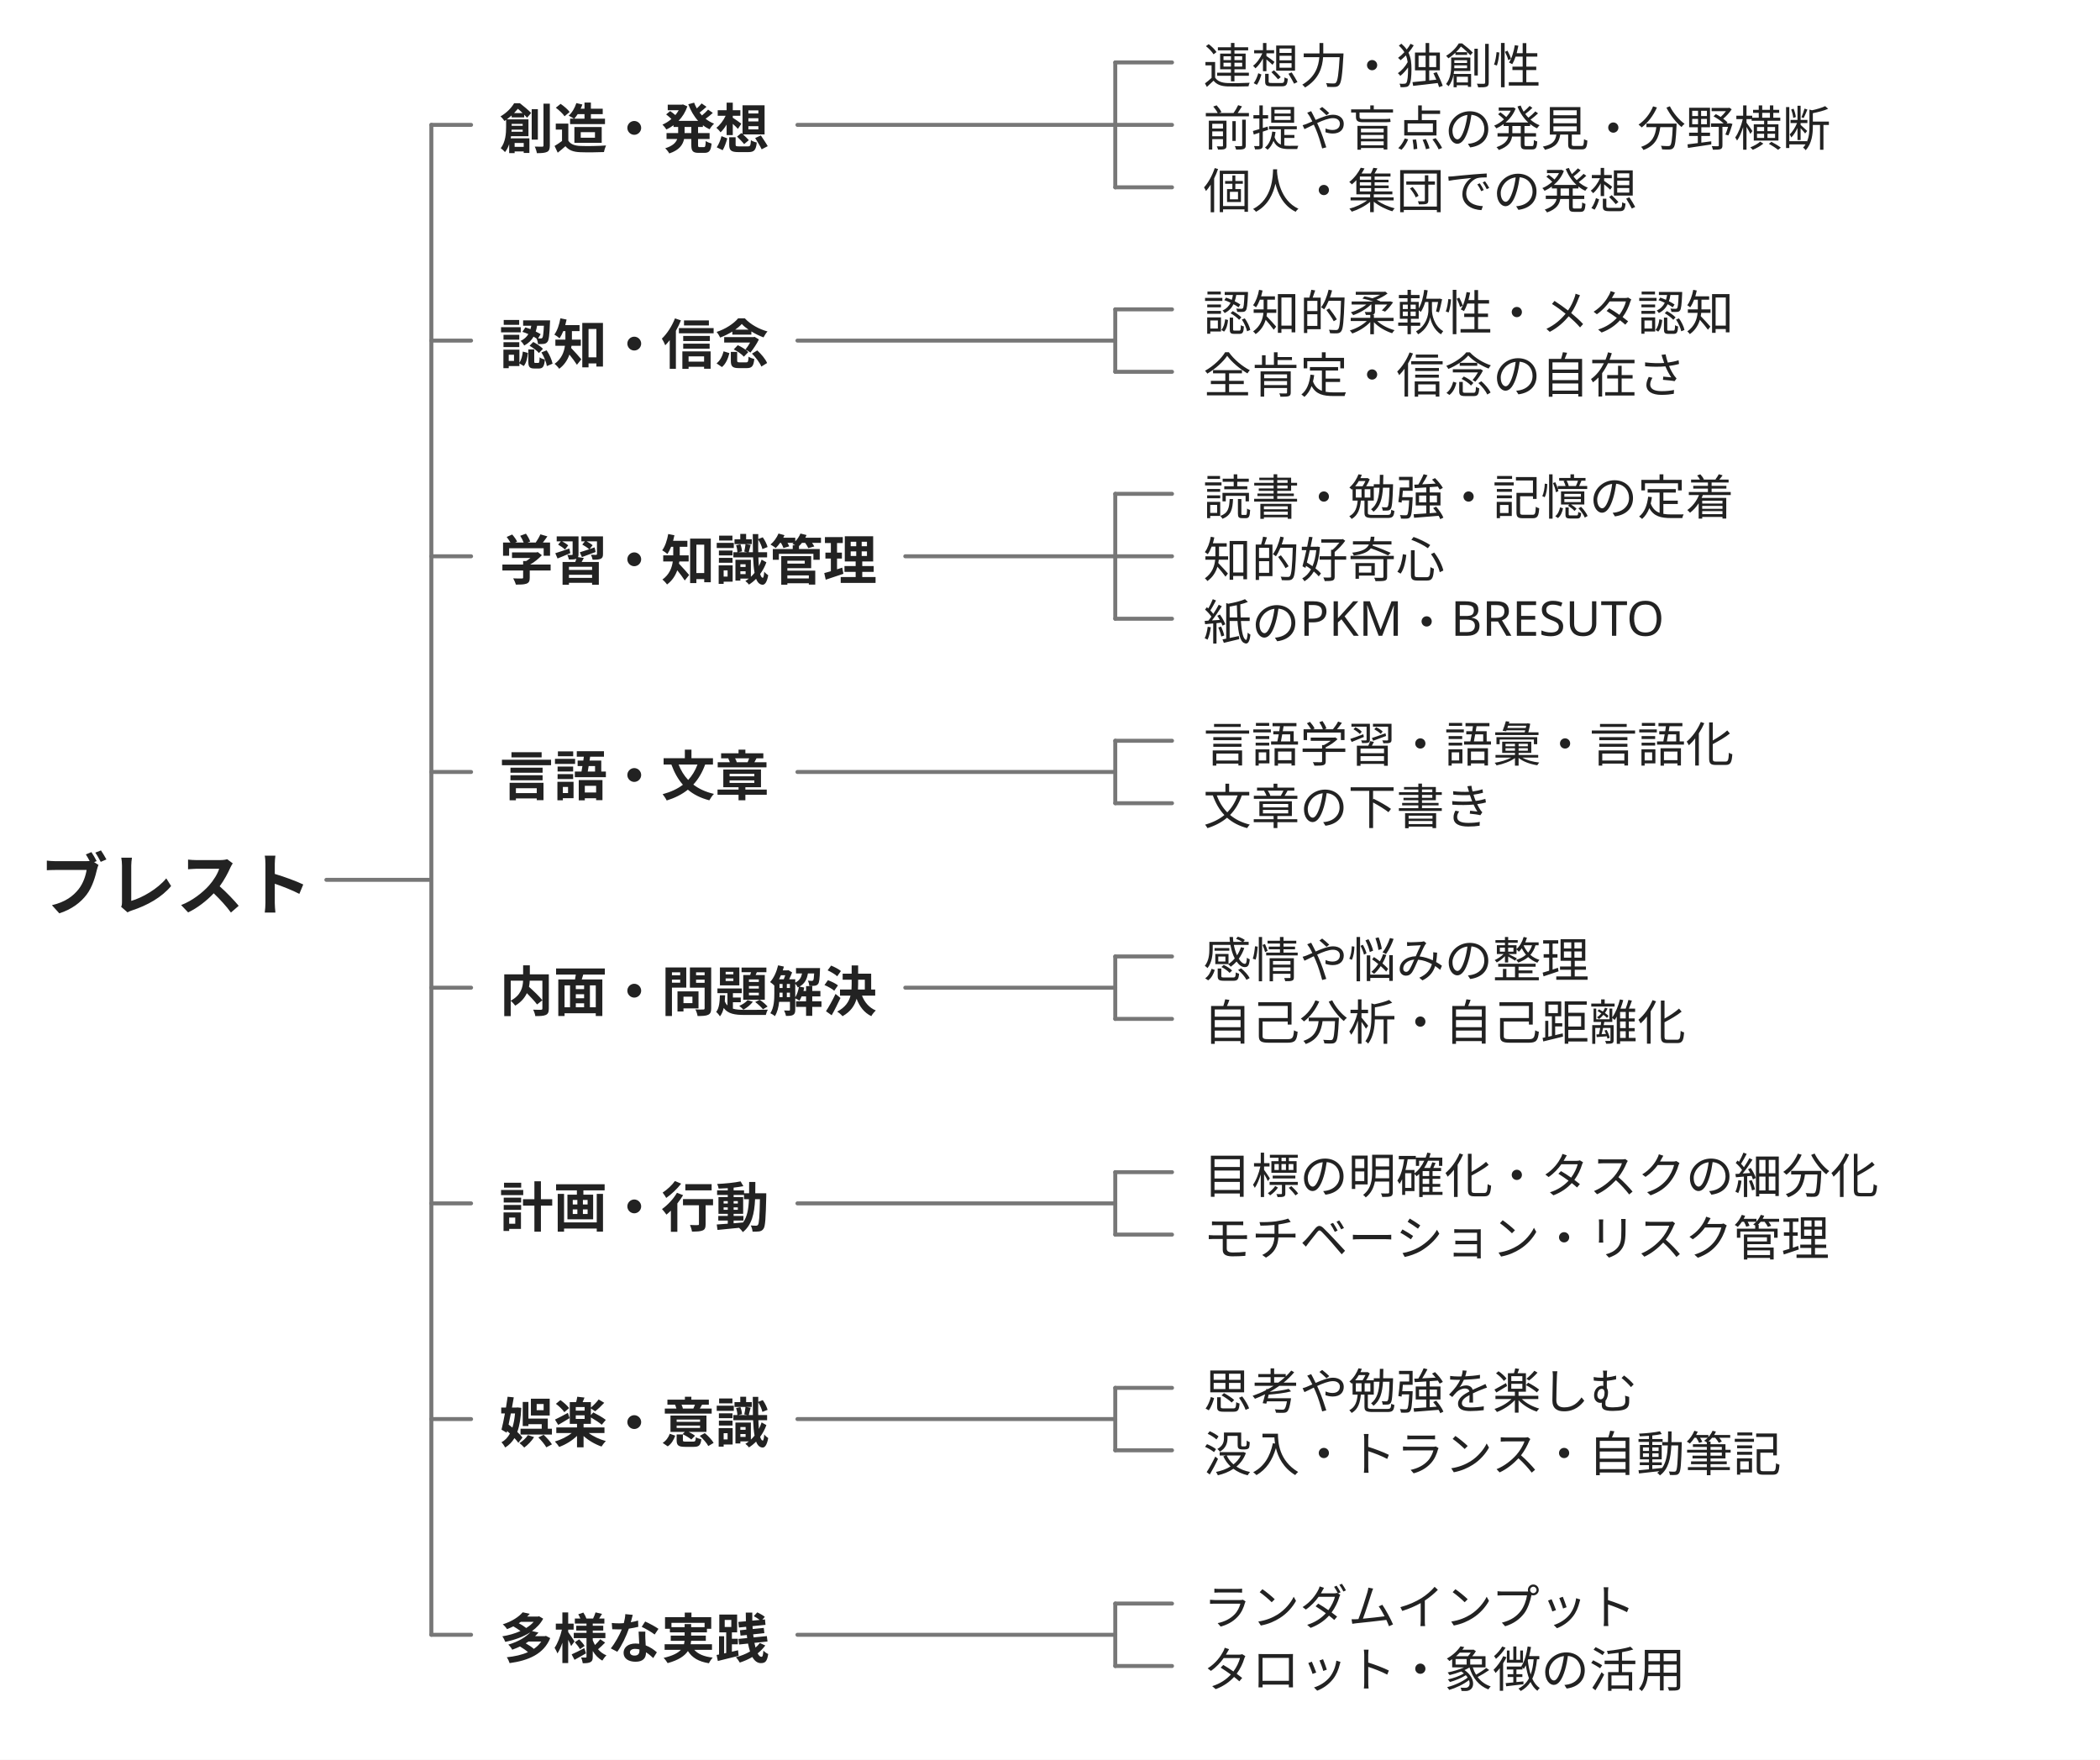
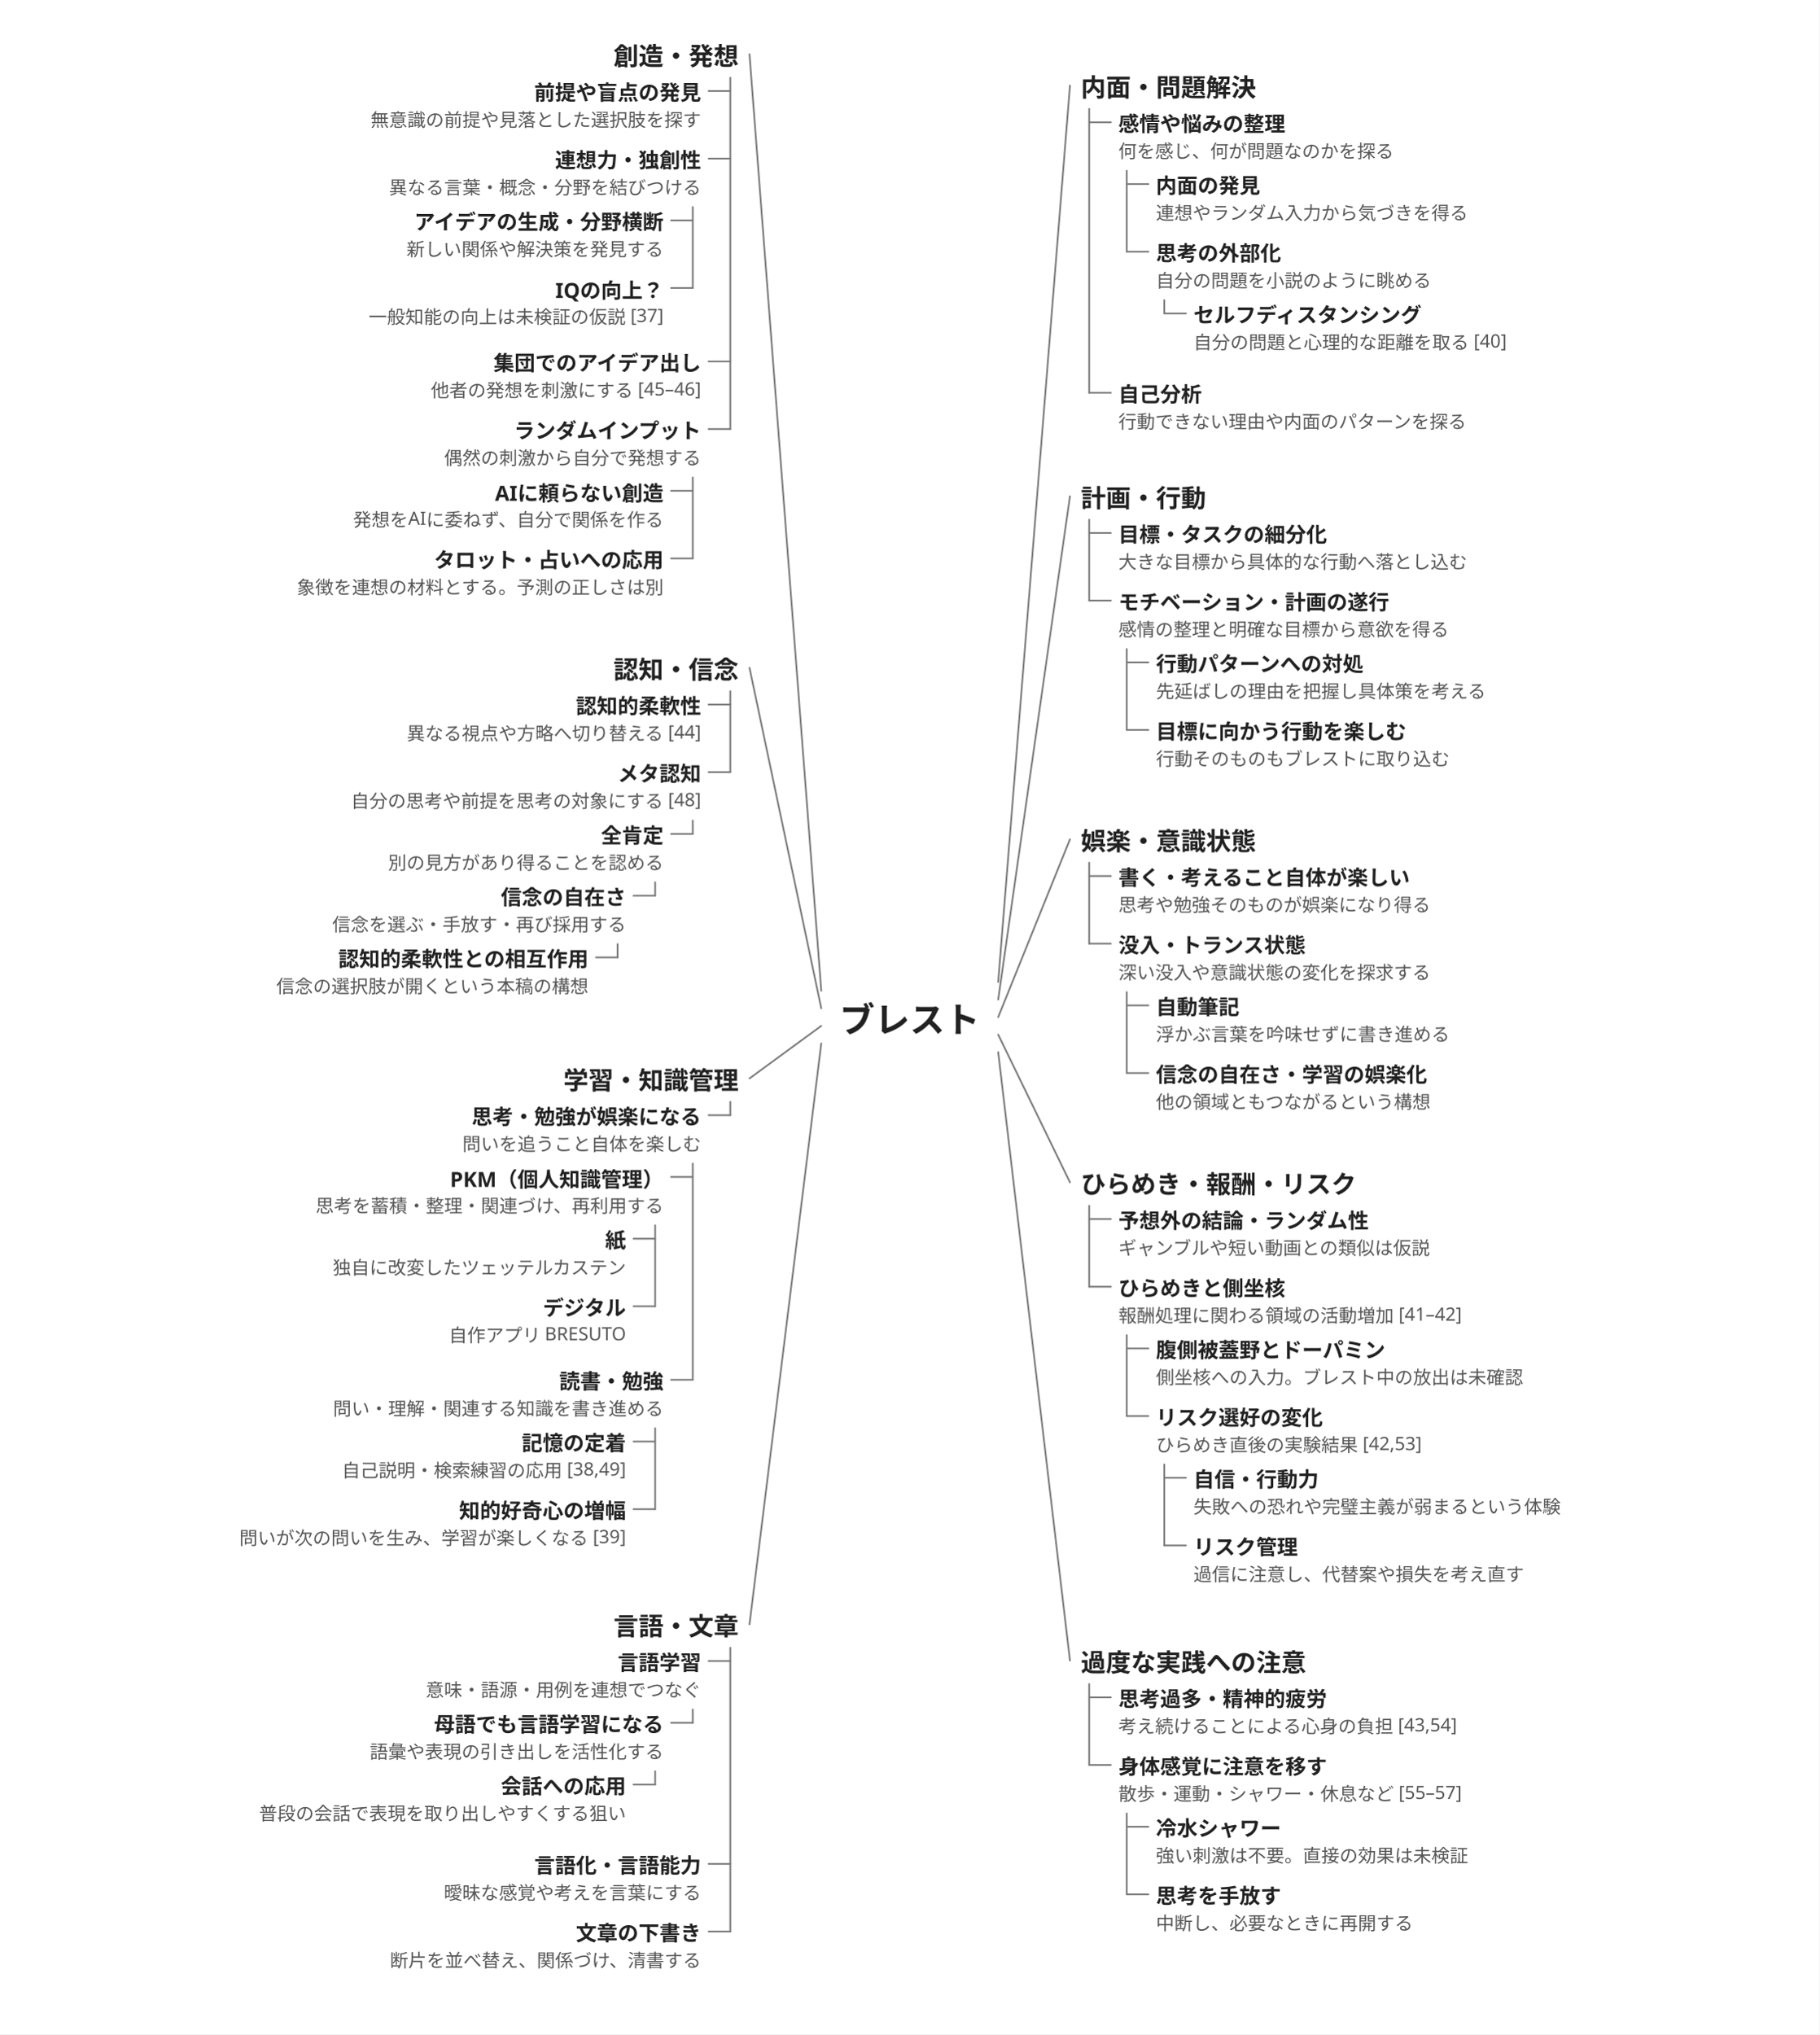
- <svg xmlns="http://www.w3.org/2000/svg" viewBox="0 0 740 620" role="img" aria-label="ブレストのメリットと用途を文字と線で示す関連図">
-   <style>text{font-family:system-ui,"Noto Sans JP","Hiragino Sans","Yu Gothic",Meiryo,sans-serif;fill:#222;dominant-baseline:central}</style>
-   <rect width="740" height="620" fill="#fff" />
-   <g fill="none" stroke="#777" stroke-width="1.4" stroke-linecap="round" stroke-linejoin="round">
-     <path d="M115 310 H152 M152 44 V576" />
-     <path d="M152 44 H166 M281 44 H393" />
-     <path d="M393 22 V66" />
-     <path d="M393 22 H413" />
-     <path d="M393 44 H413" />
-     <path d="M393 66 H413" />
-     <path d="M152 120 H166 M281 120 H393" />
-     <path d="M393 109 V131" />
-     <path d="M393 109 H413" />
-     <path d="M393 131 H413" />
-     <path d="M152 196 H166 M319 196 H393" />
-     <path d="M393 174 V218" />
-     <path d="M393 174 H413" />
-     <path d="M393 196 H413" />
-     <path d="M393 218 H413" />
-     <path d="M152 272 H166 M281 272 H393" />
-     <path d="M393 261 V283" />
-     <path d="M393 261 H413" />
-     <path d="M393 283 H413" />
-     <path d="M152 348 H166 M319 348 H393" />
-     <path d="M393 337 V359" />
-     <path d="M393 337 H413" />
-     <path d="M393 359 H413" />
-     <path d="M152 424 H166 M281 424 H393" />
-     <path d="M393 413 V435" />
-     <path d="M393 413 H413" />
-     <path d="M393 435 H413" />
-     <path d="M152 500 H166 M281 500 H393" />
-     <path d="M393 489 V511" />
-     <path d="M393 489 H413" />
-     <path d="M393 511 H413" />
-     <path d="M152 576 H166 M281 576 H393" />
-     <path d="M393 565 V587" />
-     <path d="M393 565 H413" />
-     <path d="M393 587 H413" />
+ <svg xmlns="http://www.w3.org/2000/svg" viewBox="0 0 2180 2437" role="img" aria-label="ブレストを中心にメリット・用途・注意点を放射状に配置した詳細図">
+   <style>text{font-family:system-ui,"Noto Sans JP","Hiragino Sans","Yu Gothic",Meiryo,sans-serif;dominant-baseline:central}</style>
+   <rect width="2180" height="2437" fill="#fff" />
+   <g fill="none" stroke="#777" stroke-width="2" stroke-linecap="round">
+     <path d="M984 1187 L898 65" />
+     <path d="M984 1208 L898 800" />
+     <path d="M984 1229 L898 1292" />
+     <path d="M984 1250 L898 1946" />
+     <path d="M1196 1176.5 L1282 102.5" />
+     <path d="M1196 1197.5 L1282 594.5" />
+     <path d="M1196 1218.5 L1282 1005.5" />
+     <path d="M1196 1239.5 L1282 1416.5" />
+     <path d="M1196 1260.5 L1282 1989.5" />
+     <path d="M875 93 V514" />
+     <path d="M875 109 H849" />
+     <path d="M875 190 H849" />
+     <path d="M830 248 V345" />
+     <path d="M830 264 H804" />
+     <path d="M830 345 H804" />
+     <path d="M875 433 H849" />
+     <path d="M875 514 H849" />
+     <path d="M830 572 V669" />
+     <path d="M830 588 H804" />
+     <path d="M830 669 H804" />
+     <path d="M875 828 V925" />
+     <path d="M875 844 H849" />
+     <path d="M875 925 H849" />
+     <path d="M830 983 V999" />
+     <path d="M830 999 H804" />
+     <path d="M785 1057 V1073" />
+     <path d="M785 1073 H759" />
+     <path d="M740 1131 V1147" />
+     <path d="M740 1147 H714" />
+     <path d="M875 1320 V1336" />
+     <path d="M875 1336 H849" />
+     <path d="M830 1394 V1653" />
+     <path d="M830 1410 H804" />
+     <path d="M785 1468 V1565" />
+     <path d="M785 1484 H759" />
+     <path d="M785 1565 H759" />
+     <path d="M830 1653 H804" />
+     <path d="M785 1711 V1808" />
+     <path d="M785 1727 H759" />
+     <path d="M785 1808 H759" />
+     <path d="M875 1974 V2314" />
+     <path d="M875 1990 H849" />
+     <path d="M830 2048 V2064" />
+     <path d="M830 2064 H804" />
+     <path d="M785 2122 V2138" />
+     <path d="M785 2138 H759" />
+     <path d="M875 2233 H849" />
+     <path d="M875 2314 H849" />
+     <path d="M1305 130.5 V470.5" />
+     <path d="M1305 146.5 H1331" />
+     <path d="M1350 204.5 V301.5" />
+     <path d="M1350 220.5 H1376" />
+     <path d="M1350 301.5 H1376" />
+     <path d="M1395 359.5 V375.5" />
+     <path d="M1395 375.5 H1421" />
+     <path d="M1305 470.5 H1331" />
+     <path d="M1305 622.5 V719.5" />
+     <path d="M1305 638.5 H1331" />
+     <path d="M1305 719.5 H1331" />
+     <path d="M1350 777.5 V874.5" />
+     <path d="M1350 793.5 H1376" />
+     <path d="M1350 874.5 H1376" />
+     <path d="M1305 1033.5 V1130.5" />
+     <path d="M1305 1049.5 H1331" />
+     <path d="M1305 1130.5 H1331" />
+     <path d="M1350 1188.5 V1285.5" />
+     <path d="M1350 1204.5 H1376" />
+     <path d="M1350 1285.5 H1376" />
+     <path d="M1305 1444.5 V1541.5" />
+     <path d="M1305 1460.5 H1331" />
+     <path d="M1305 1541.5 H1331" />
+     <path d="M1350 1599.5 V1696.5" />
+     <path d="M1350 1615.5 H1376" />
+     <path d="M1350 1696.5 H1376" />
+     <path d="M1395 1754.5 V1851.5" />
+     <path d="M1395 1770.5 H1421" />
+     <path d="M1395 1851.5 H1421" />
+     <path d="M1305 2017.5 V2114.5" />
+     <path d="M1305 2033.5 H1331" />
+     <path d="M1305 2114.5 H1331" />
+     <path d="M1350 2172.5 V2269.5" />
+     <path d="M1350 2188.5 H1376" />
+     <path d="M1350 2269.5 H1376" />
  </g>
-   <g>
-     <text x="14" y="310" font-size="24" font-weight="650">ブレスト</text>
-     <text x="176" y="44" font-size="19" font-weight="600">創造・発想</text>
-     <text x="424" y="22" font-size="17">連想力・独創性</text>
-     <text x="424" y="44" font-size="17">前提や盲点の発見・分野横断</text>
-     <text x="424" y="66" font-size="17">個人・集団での発想</text>
-     <text x="176" y="120" font-size="19" font-weight="600">認知・信念</text>
-     <text x="424" y="109" font-size="17">認知的柔軟性・メタ認知</text>
-     <text x="424" y="131" font-size="17">全肯定・信念の自在さ</text>
-     <text x="176" y="196" font-size="19" font-weight="600">学習・知識管理</text>
-     <text x="424" y="174" font-size="17">読書・勉強・記憶の定着</text>
-     <text x="424" y="196" font-size="17">知的好奇心</text>
-     <text x="424" y="218" font-size="17">紙のPKM・BRESUTO</text>
-     <text x="176" y="272" font-size="19" font-weight="600">言語・文章</text>
-     <text x="424" y="261" font-size="17">言語学習・語彙・言語化</text>
-     <text x="424" y="283" font-size="17">文章の下書き</text>
-     <text x="176" y="348" font-size="19" font-weight="600">内面・問題解決</text>
-     <text x="424" y="337" font-size="17">感情や悩みの整理</text>
-     <text x="424" y="359" font-size="17">自己分析・自己距離化</text>
-     <text x="176" y="424" font-size="19" font-weight="600">計画・行動</text>
-     <text x="424" y="413" font-size="17">目標の明確化・タスクの細分化</text>
-     <text x="424" y="435" font-size="17">モチベーション・リスク管理</text>
-     <text x="176" y="500" font-size="19" font-weight="600">娯楽・意識</text>
-     <text x="424" y="489" font-size="17">思考や勉強を楽しむ</text>
-     <text x="424" y="511" font-size="17">没入・トランス・自動筆記</text>
-     <text x="176" y="576" font-size="19" font-weight="600">多様な実践</text>
-     <text x="424" y="565" font-size="17">ランダムインプット</text>
-     <text x="424" y="587" font-size="17">タロット・象徴の活用</text>
+   <g fill="#222">
+     <text x="885" y="65" text-anchor="end" font-size="30" font-weight="650">創造・発想</text>
+     <text x="840" y="109" text-anchor="end" font-size="25" font-weight="550">前提や盲点の発見</text>
+     <text x="840" y="142" text-anchor="end" font-size="22" fill="#555">無意識の前提や見落とした選択肢を探す</text>
+     <text x="840" y="190" text-anchor="end" font-size="25" font-weight="550">連想力・独創性</text>
+     <text x="840" y="223" text-anchor="end" font-size="22" fill="#555">異なる言葉・概念・分野を結びつける</text>
+     <text x="795" y="264" text-anchor="end" font-size="25" font-weight="550">アイデアの生成・分野横断</text>
+     <text x="795" y="297" text-anchor="end" font-size="22" fill="#555">新しい関係や解決策を発見する</text>
+     <text x="795" y="345" text-anchor="end" font-size="25" font-weight="550">IQの向上？</text>
+     <text x="795" y="378" text-anchor="end" font-size="22" fill="#555">一般知能の向上は未検証の仮説 [37]</text>
+     <text x="840" y="433" text-anchor="end" font-size="25" font-weight="550">集団でのアイデア出し</text>
+     <text x="840" y="466" text-anchor="end" font-size="22" fill="#555">他者の発想を刺激にする [45–46]</text>
+     <text x="840" y="514" text-anchor="end" font-size="25" font-weight="550">ランダムインプット</text>
+     <text x="840" y="547" text-anchor="end" font-size="22" fill="#555">偶然の刺激から自分で発想する</text>
+     <text x="795" y="588" text-anchor="end" font-size="25" font-weight="550">AIに頼らない創造</text>
+     <text x="795" y="621" text-anchor="end" font-size="22" fill="#555">発想をAIに委ねず、自分で関係を作る</text>
+     <text x="795" y="669" text-anchor="end" font-size="25" font-weight="550">タロット・占いへの応用</text>
+     <text x="795" y="702" text-anchor="end" font-size="22" fill="#555">象徴を連想の材料とする。予測の正しさは別</text>
+     <text x="885" y="800" text-anchor="end" font-size="30" font-weight="650">認知・信念</text>
+     <text x="840" y="844" text-anchor="end" font-size="25" font-weight="550">認知的柔軟性</text>
+     <text x="840" y="877" text-anchor="end" font-size="22" fill="#555">異なる視点や方略へ切り替える [44]</text>
+     <text x="840" y="925" text-anchor="end" font-size="25" font-weight="550">メタ認知</text>
+     <text x="840" y="958" text-anchor="end" font-size="22" fill="#555">自分の思考や前提を思考の対象にする [48]</text>
+     <text x="795" y="999" text-anchor="end" font-size="25" font-weight="550">全肯定</text>
+     <text x="795" y="1032" text-anchor="end" font-size="22" fill="#555">別の見方があり得ることを認める</text>
+     <text x="750" y="1073" text-anchor="end" font-size="25" font-weight="550">信念の自在さ</text>
+     <text x="750" y="1106" text-anchor="end" font-size="22" fill="#555">信念を選ぶ・手放す・再び採用する</text>
+     <text x="705" y="1147" text-anchor="end" font-size="25" font-weight="550">認知的柔軟性との相互作用</text>
+     <text x="705" y="1180" text-anchor="end" font-size="22" fill="#555">信念の選択肢が開くという本稿の構想</text>
+     <text x="885" y="1292" text-anchor="end" font-size="30" font-weight="650">学習・知識管理</text>
+     <text x="840" y="1336" text-anchor="end" font-size="25" font-weight="550">思考・勉強が娯楽になる</text>
+     <text x="840" y="1369" text-anchor="end" font-size="22" fill="#555">問いを追うこと自体を楽しむ</text>
+     <text x="795" y="1410" text-anchor="end" font-size="25" font-weight="550">PKM（個人知識管理）</text>
+     <text x="795" y="1443" text-anchor="end" font-size="22" fill="#555">思考を蓄積・整理・関連づけ、再利用する</text>
+     <text x="750" y="1484" text-anchor="end" font-size="25" font-weight="550">紙</text>
+     <text x="750" y="1517" text-anchor="end" font-size="22" fill="#555">独自に改変したツェッテルカステン</text>
+     <text x="750" y="1565" text-anchor="end" font-size="25" font-weight="550">デジタル</text>
+     <text x="750" y="1598" text-anchor="end" font-size="22" fill="#555">自作アプリ BRESUTO</text>
+     <text x="795" y="1653" text-anchor="end" font-size="25" font-weight="550">読書・勉強</text>
+     <text x="795" y="1686" text-anchor="end" font-size="22" fill="#555">問い・理解・関連する知識を書き進める</text>
+     <text x="750" y="1727" text-anchor="end" font-size="25" font-weight="550">記憶の定着</text>
+     <text x="750" y="1760" text-anchor="end" font-size="22" fill="#555">自己説明・検索練習の応用 [38,49]</text>
+     <text x="750" y="1808" text-anchor="end" font-size="25" font-weight="550">知的好奇心の増幅</text>
+     <text x="750" y="1841" text-anchor="end" font-size="22" fill="#555">問いが次の問いを生み、学習が楽しくなる [39]</text>
+     <text x="885" y="1946" text-anchor="end" font-size="30" font-weight="650">言語・文章</text>
+     <text x="840" y="1990" text-anchor="end" font-size="25" font-weight="550">言語学習</text>
+     <text x="840" y="2023" text-anchor="end" font-size="22" fill="#555">意味・語源・用例を連想でつなぐ</text>
+     <text x="795" y="2064" text-anchor="end" font-size="25" font-weight="550">母語でも言語学習になる</text>
+     <text x="795" y="2097" text-anchor="end" font-size="22" fill="#555">語彙や表現の引き出しを活性化する</text>
+     <text x="750" y="2138" text-anchor="end" font-size="25" font-weight="550">会話への応用</text>
+     <text x="750" y="2171" text-anchor="end" font-size="22" fill="#555">普段の会話で表現を取り出しやすくする狙い</text>
+     <text x="840" y="2233" text-anchor="end" font-size="25" font-weight="550">言語化・言語能力</text>
+     <text x="840" y="2266" text-anchor="end" font-size="22" fill="#555">曖昧な感覚や考えを言葉にする</text>
+     <text x="840" y="2314" text-anchor="end" font-size="25" font-weight="550">文章の下書き</text>
+     <text x="840" y="2347" text-anchor="end" font-size="22" fill="#555">断片を並べ替え、関係づけ、清書する</text>
+     <text x="1295" y="102.5" text-anchor="start" font-size="30" font-weight="650">内面・問題解決</text>
+     <text x="1340" y="146.5" text-anchor="start" font-size="25" font-weight="550">感情や悩みの整理</text>
+     <text x="1340" y="179.5" text-anchor="start" font-size="22" fill="#555">何を感じ、何が問題なのかを探る</text>
+     <text x="1385" y="220.5" text-anchor="start" font-size="25" font-weight="550">内面の発見</text>
+     <text x="1385" y="253.5" text-anchor="start" font-size="22" fill="#555">連想やランダム入力から気づきを得る</text>
+     <text x="1385" y="301.5" text-anchor="start" font-size="25" font-weight="550">思考の外部化</text>
+     <text x="1385" y="334.5" text-anchor="start" font-size="22" fill="#555">自分の問題を小説のように眺める</text>
+     <text x="1430" y="375.5" text-anchor="start" font-size="25" font-weight="550">セルフディスタンシング</text>
+     <text x="1430" y="408.5" text-anchor="start" font-size="22" fill="#555">自分の問題と心理的な距離を取る [40]</text>
+     <text x="1340" y="470.5" text-anchor="start" font-size="25" font-weight="550">自己分析</text>
+     <text x="1340" y="503.5" text-anchor="start" font-size="22" fill="#555">行動できない理由や内面のパターンを探る</text>
+     <text x="1295" y="594.5" text-anchor="start" font-size="30" font-weight="650">計画・行動</text>
+     <text x="1340" y="638.5" text-anchor="start" font-size="25" font-weight="550">目標・タスクの細分化</text>
+     <text x="1340" y="671.5" text-anchor="start" font-size="22" fill="#555">大きな目標から具体的な行動へ落とし込む</text>
+     <text x="1340" y="719.5" text-anchor="start" font-size="25" font-weight="550">モチベーション・計画の遂行</text>
+     <text x="1340" y="752.5" text-anchor="start" font-size="22" fill="#555">感情の整理と明確な目標から意欲を得る</text>
+     <text x="1385" y="793.5" text-anchor="start" font-size="25" font-weight="550">行動パターンへの対処</text>
+     <text x="1385" y="826.5" text-anchor="start" font-size="22" fill="#555">先延ばしの理由を把握し具体策を考える</text>
+     <text x="1385" y="874.5" text-anchor="start" font-size="25" font-weight="550">目標に向かう行動を楽しむ</text>
+     <text x="1385" y="907.5" text-anchor="start" font-size="22" fill="#555">行動そのものもブレストに取り込む</text>
+     <text x="1295" y="1005.5" text-anchor="start" font-size="30" font-weight="650">娯楽・意識状態</text>
+     <text x="1340" y="1049.5" text-anchor="start" font-size="25" font-weight="550">書く・考えること自体が楽しい</text>
+     <text x="1340" y="1082.5" text-anchor="start" font-size="22" fill="#555">思考や勉強そのものが娯楽になり得る</text>
+     <text x="1340" y="1130.5" text-anchor="start" font-size="25" font-weight="550">没入・トランス状態</text>
+     <text x="1340" y="1163.5" text-anchor="start" font-size="22" fill="#555">深い没入や意識状態の変化を探求する</text>
+     <text x="1385" y="1204.5" text-anchor="start" font-size="25" font-weight="550">自動筆記</text>
+     <text x="1385" y="1237.5" text-anchor="start" font-size="22" fill="#555">浮かぶ言葉を吟味せずに書き進める</text>
+     <text x="1385" y="1285.5" text-anchor="start" font-size="25" font-weight="550">信念の自在さ・学習の娯楽化</text>
+     <text x="1385" y="1318.5" text-anchor="start" font-size="22" fill="#555">他の領域ともつながるという構想</text>
+     <text x="1295" y="1416.5" text-anchor="start" font-size="30" font-weight="650">ひらめき・報酬・リスク</text>
+     <text x="1340" y="1460.5" text-anchor="start" font-size="25" font-weight="550">予想外の結論・ランダム性</text>
+     <text x="1340" y="1493.5" text-anchor="start" font-size="22" fill="#555">ギャンブルや短い動画との類似は仮説</text>
+     <text x="1340" y="1541.5" text-anchor="start" font-size="25" font-weight="550">ひらめきと側坐核</text>
+     <text x="1340" y="1574.5" text-anchor="start" font-size="22" fill="#555">報酬処理に関わる領域の活動増加 [41–42]</text>
+     <text x="1385" y="1615.5" text-anchor="start" font-size="25" font-weight="550">腹側被蓋野とドーパミン</text>
+     <text x="1385" y="1648.5" text-anchor="start" font-size="22" fill="#555">側坐核への入力。ブレスト中の放出は未確認</text>
+     <text x="1385" y="1696.5" text-anchor="start" font-size="25" font-weight="550">リスク選好の変化</text>
+     <text x="1385" y="1729.5" text-anchor="start" font-size="22" fill="#555">ひらめき直後の実験結果 [42,53]</text>
+     <text x="1430" y="1770.5" text-anchor="start" font-size="25" font-weight="550">自信・行動力</text>
+     <text x="1430" y="1803.5" text-anchor="start" font-size="22" fill="#555">失敗への恐れや完璧主義が弱まるという体験</text>
+     <text x="1430" y="1851.5" text-anchor="start" font-size="25" font-weight="550">リスク管理</text>
+     <text x="1430" y="1884.5" text-anchor="start" font-size="22" fill="#555">過信に注意し、代替案や損失を考え直す</text>
+     <text x="1295" y="1989.5" text-anchor="start" font-size="30" font-weight="650">過度な実践への注意</text>
+     <text x="1340" y="2033.5" text-anchor="start" font-size="25" font-weight="550">思考過多・精神的疲労</text>
+     <text x="1340" y="2066.5" text-anchor="start" font-size="22" fill="#555">考え続けることによる心身の負担 [43,54]</text>
+     <text x="1340" y="2114.5" text-anchor="start" font-size="25" font-weight="550">身体感覚に注意を移す</text>
+     <text x="1340" y="2147.5" text-anchor="start" font-size="22" fill="#555">散歩・運動・シャワー・休息など [55–57]</text>
+     <text x="1385" y="2188.5" text-anchor="start" font-size="25" font-weight="550">冷水シャワー</text>
+     <text x="1385" y="2221.5" text-anchor="start" font-size="22" fill="#555">強い刺激は不要。直接の効果は未検証</text>
+     <text x="1385" y="2269.5" text-anchor="start" font-size="25" font-weight="550">思考を手放す</text>
+     <text x="1385" y="2302.5" text-anchor="start" font-size="22" fill="#555">中断し、必要なときに再開する</text>
+     <text x="1090" y="1218.5" text-anchor="middle" font-size="42" font-weight="700">ブレスト</text>
  </g>
</svg>
